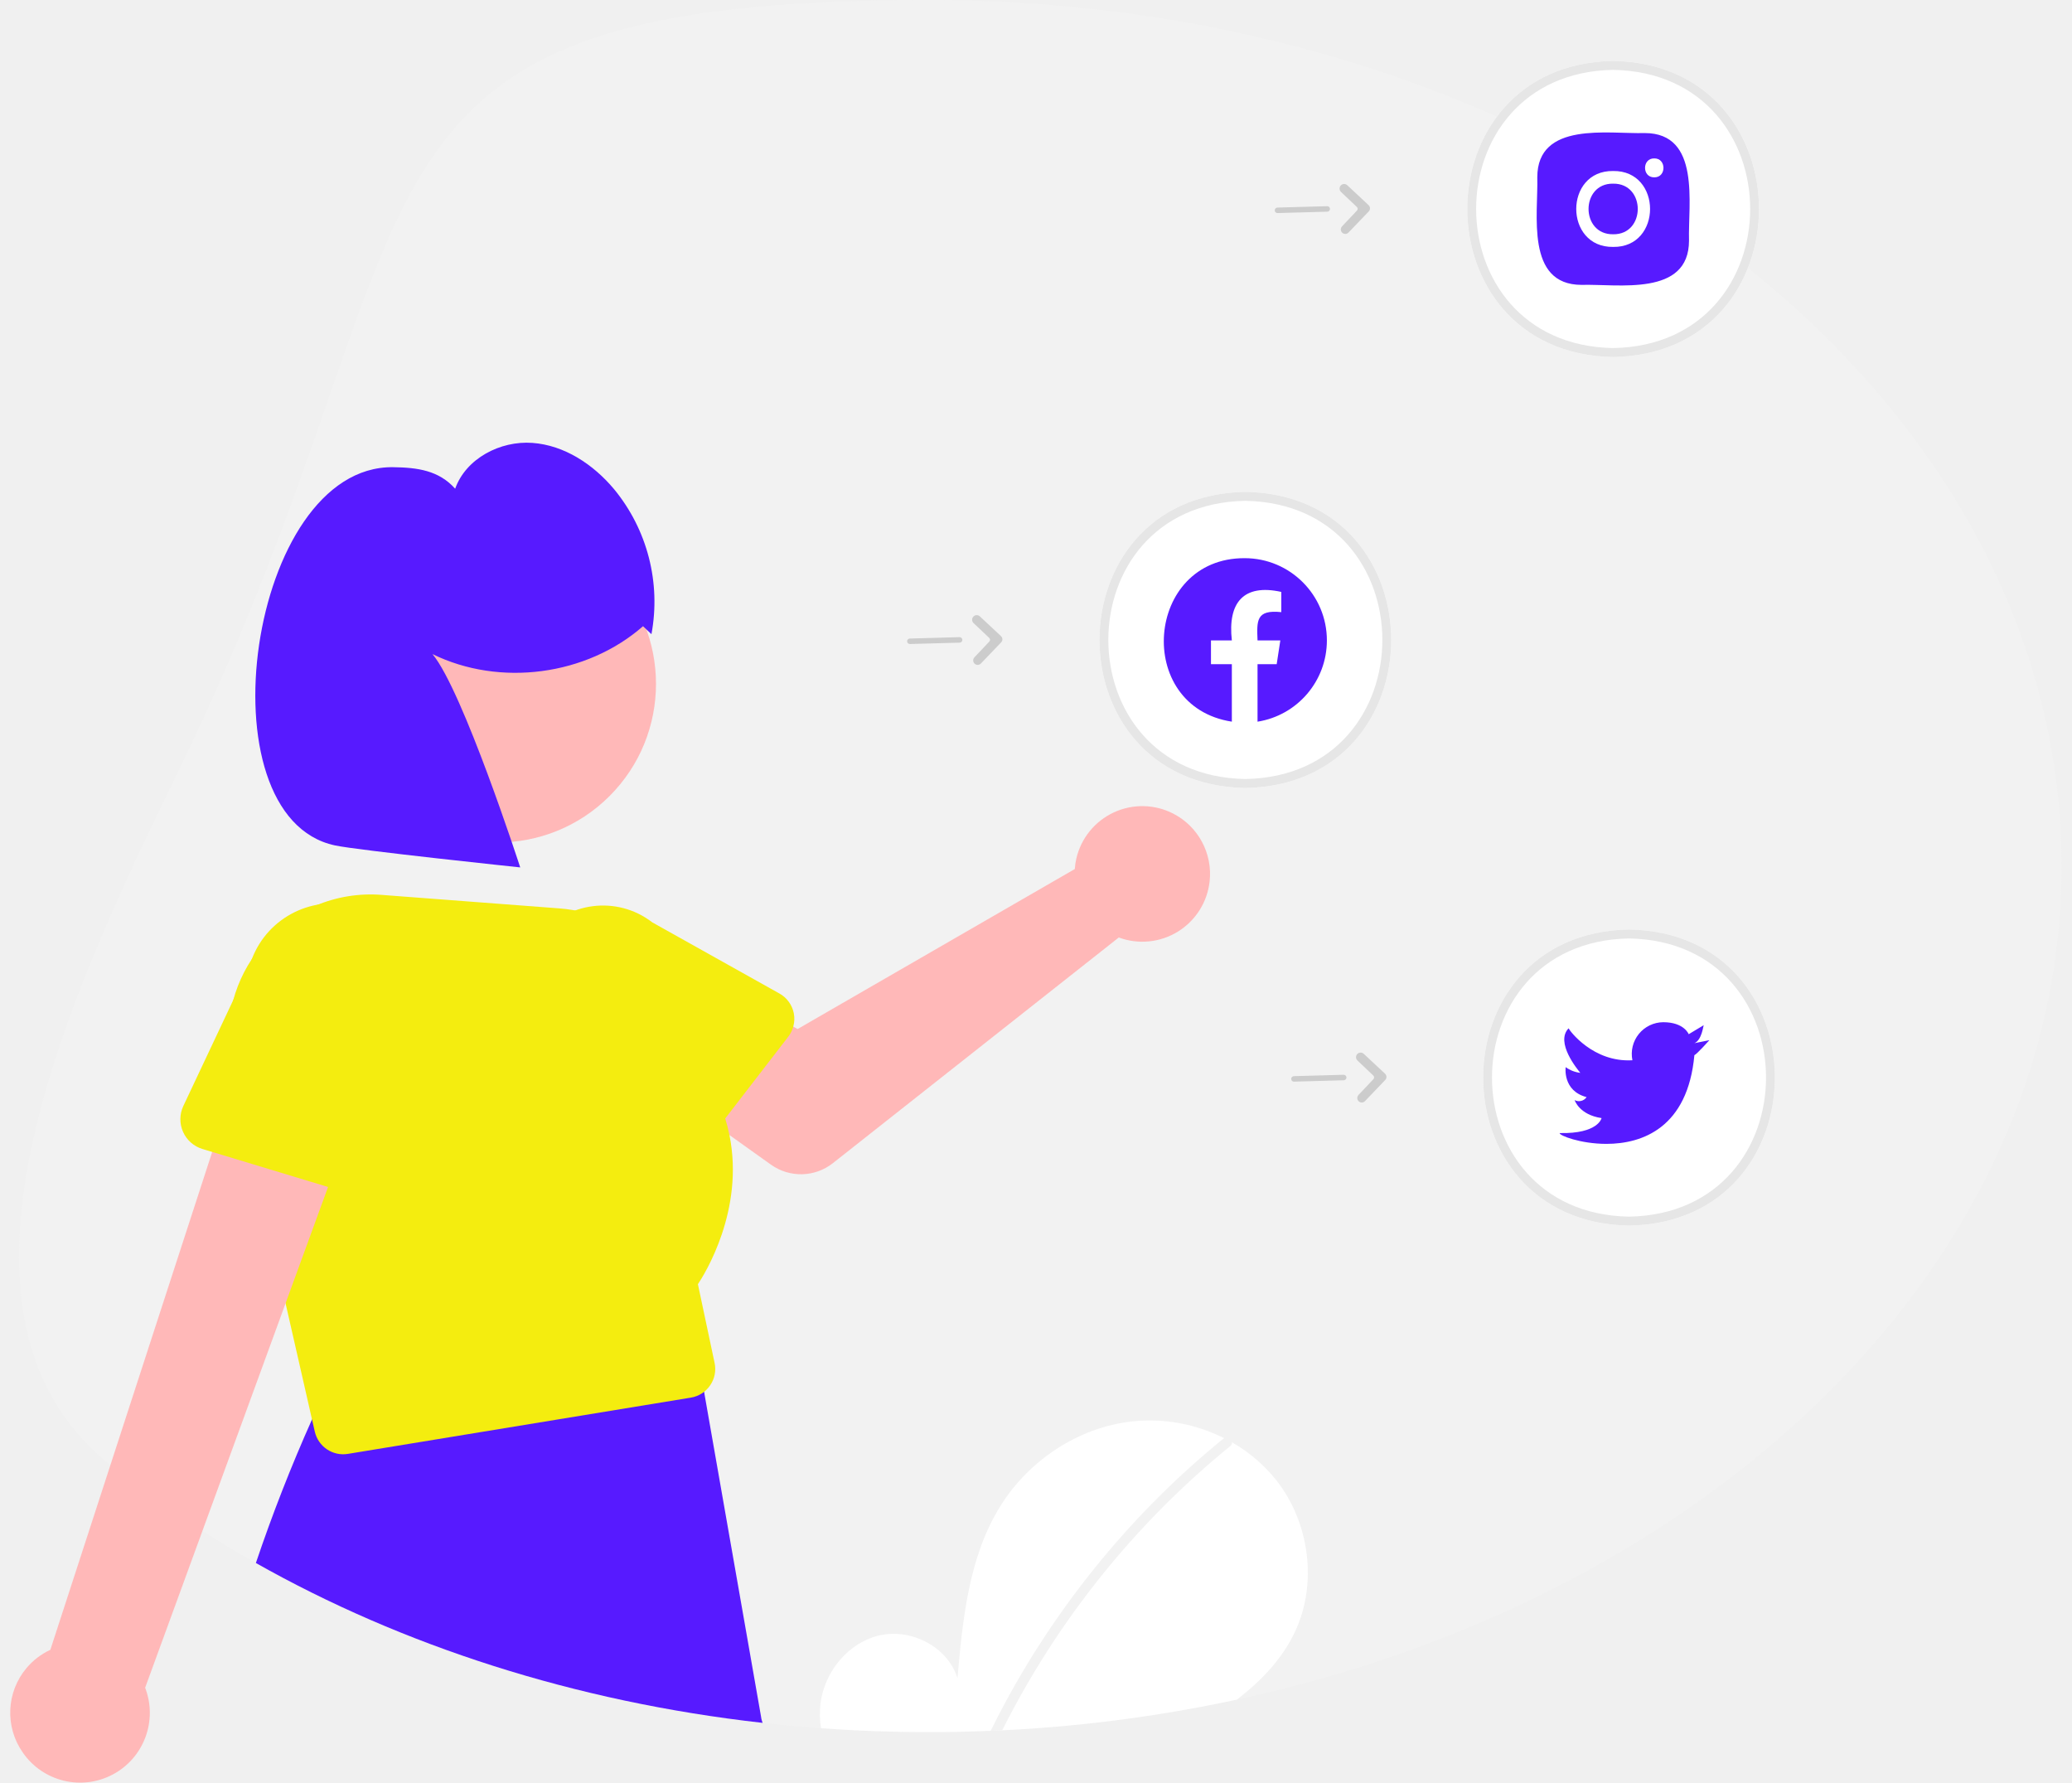
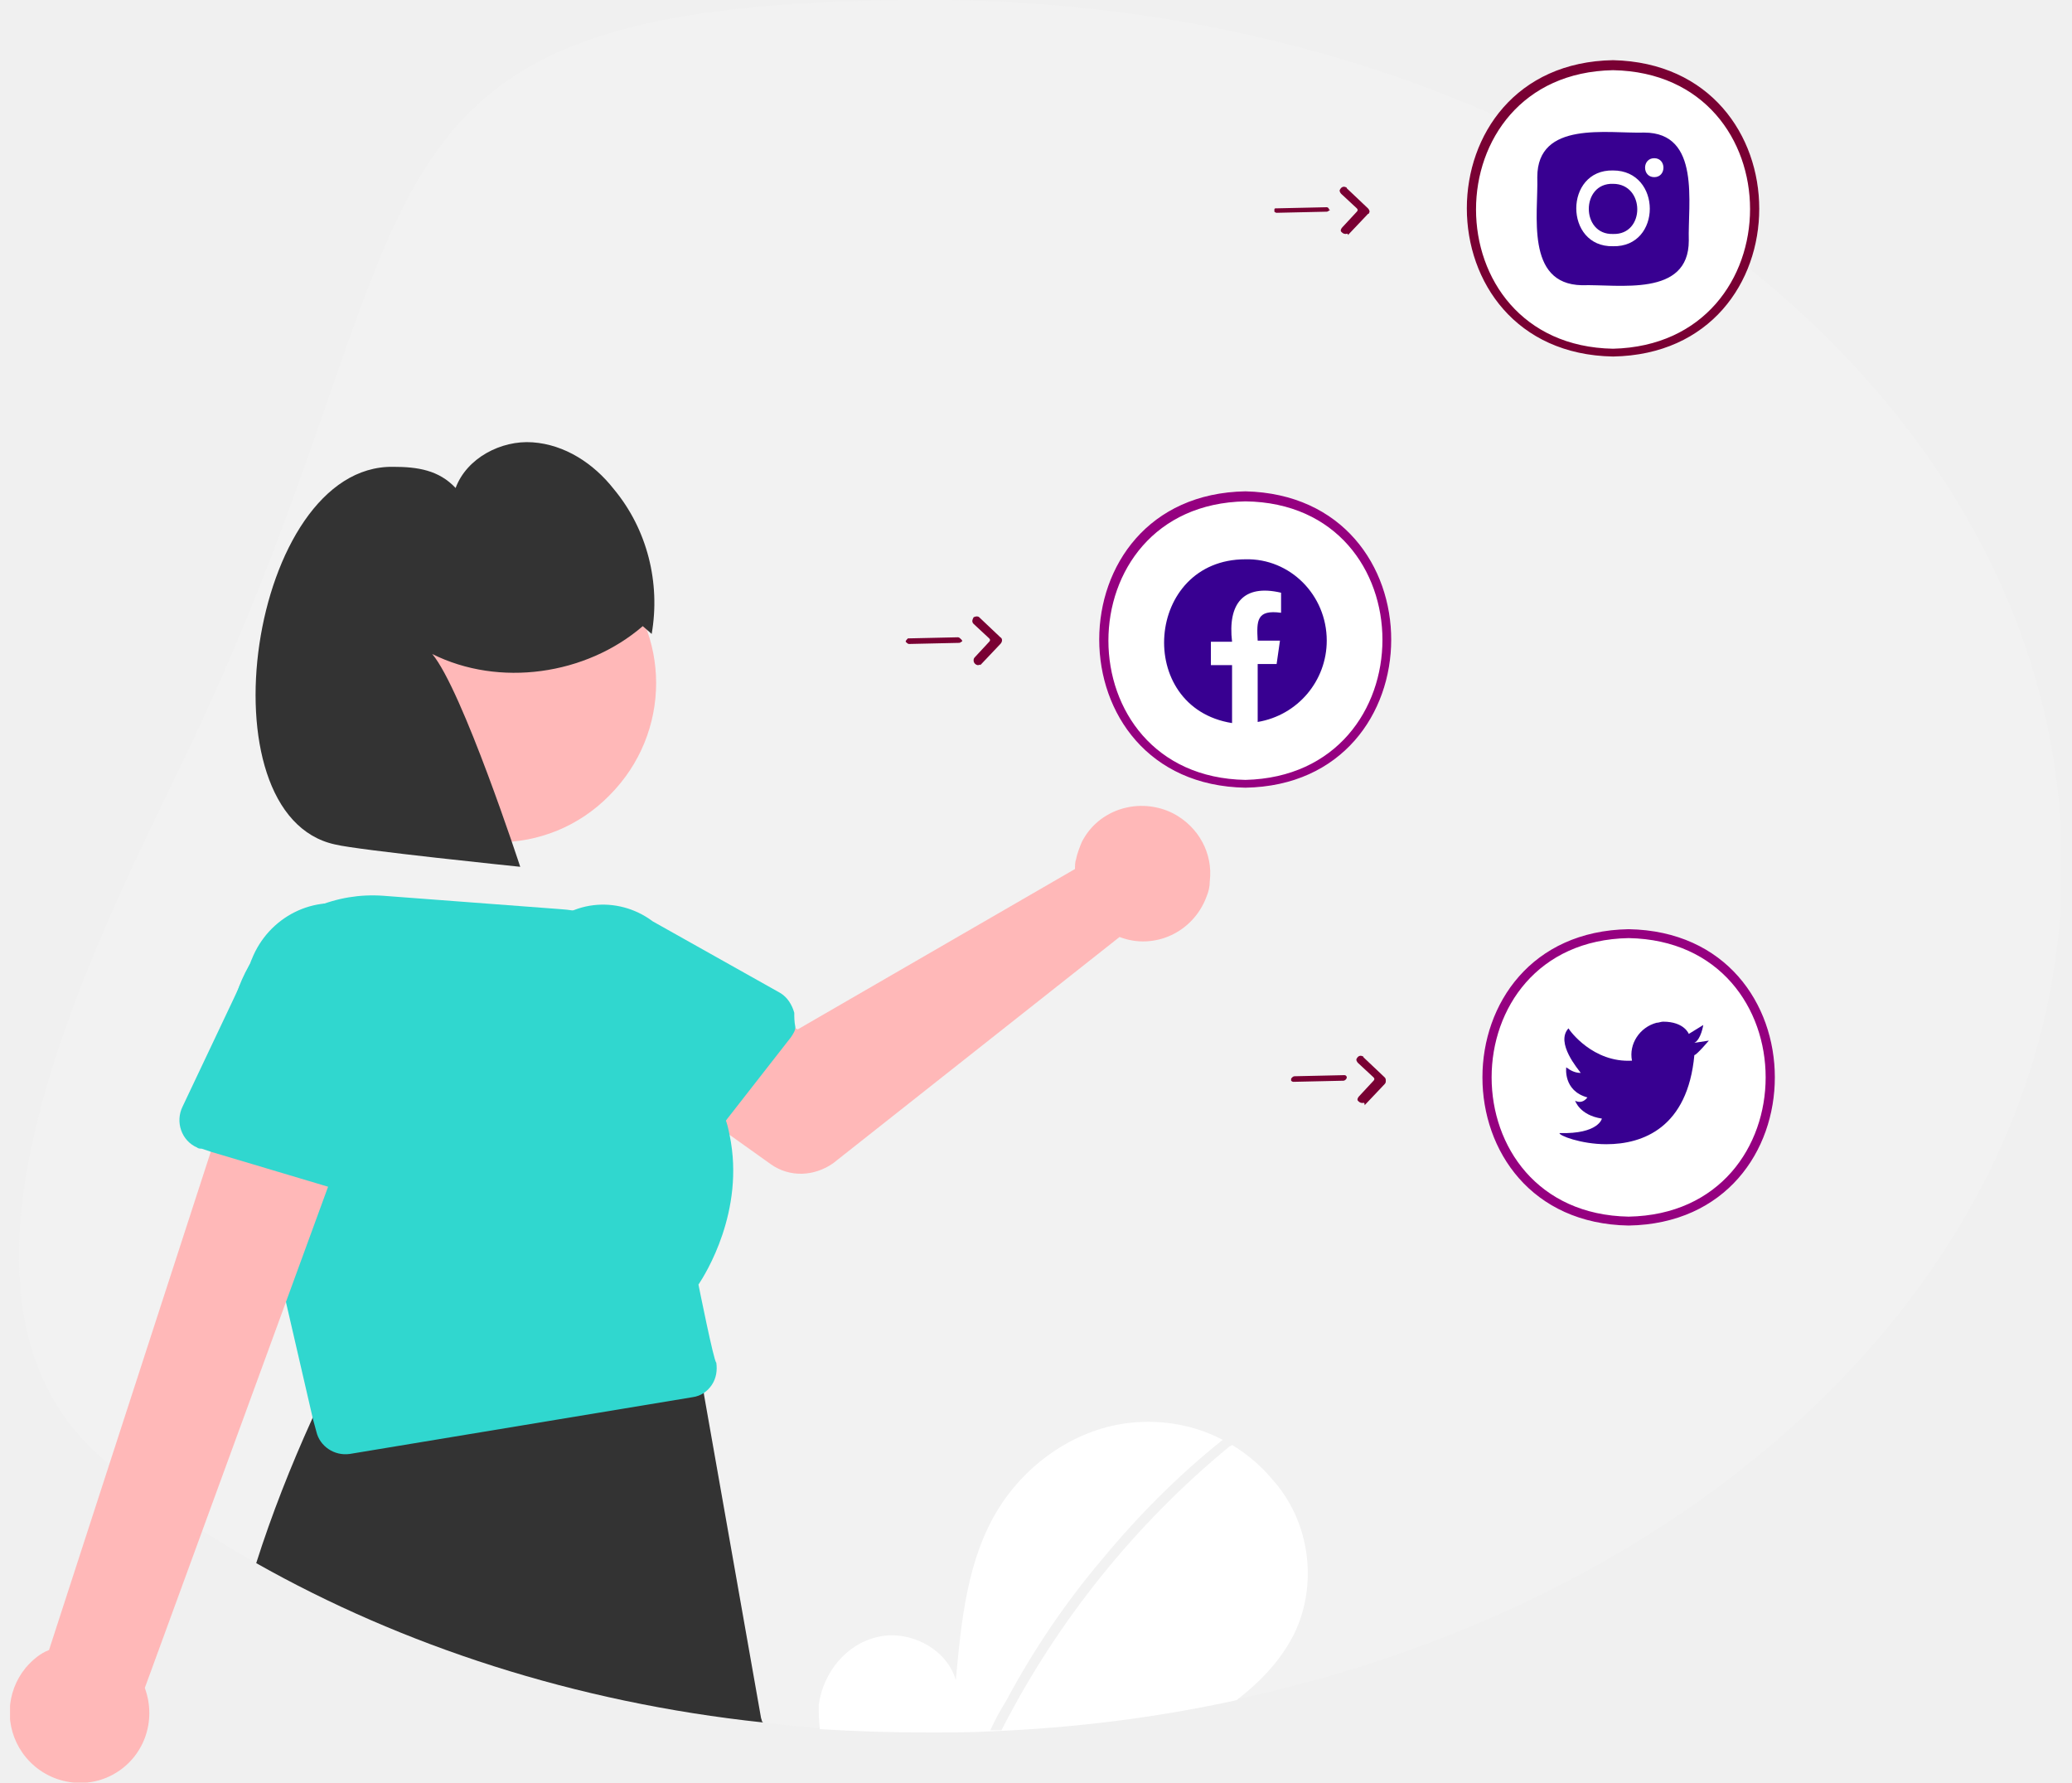
- <svg xmlns="http://www.w3.org/2000/svg" width="186" height="160" fill="none">
-   <g clip-path="url(#a)">
-     <path d="M185.067 77.733c0 35.596-31.307 65.603-74.026 74.815a129.916 129.916 0 0 1-22.11 2.801c-1.845.077-3.704.115-5.576.116-3.256 0-6.473-.116-9.652-.347a129.548 129.548 0 0 1-5.245-.481c-16.863-1.892-32.38-6.945-45.487-14.349a102.097 102.097 0 0 1-4.798-2.882 95.603 95.603 0 0 1-8.265-5.904c-17.508-13.959-2.91-43.757 6.214-62.516C40.748 18.356 27.181 0 83.355 0s101.712 34.801 101.712 77.733Z" fill="#F2F2F2" />
-     <path d="M144.81 32.046c-17.459-.313-17.456-26.27.001-26.58 17.458.312 17.455 26.27-.001 26.58Zm-33.018 38.682c-17.459-.314-17.456-26.27.001-26.581 17.458.313 17.456 26.27-.001 26.58Zm34.442 39.278c-17.459-.313-17.456-26.27 0-26.58 17.459.313 17.456 26.27 0 26.58Z" fill="#fff" />
-     <path d="M144.81 32.046c-17.459-.313-17.456-26.27.001-26.58 17.458.312 17.455 26.27-.001 26.58Zm0-25.775c-16.401.294-16.398 24.677.001 24.97 16.4-.295 16.397-24.679-.001-24.97Z" fill="#E6E6E6" />
-     <path d="M68.396 154.453a2.068 2.068 0 0 1-.08-.385l-5.072-28.925a2.609 2.609 0 0 0-2.219-2.286l-28.915.126a2.595 2.595 0 0 0-2.719 1.436c-.47.981-.93 1.975-1.381 2.984a145.048 145.048 0 0 0-5.04 12.885c13.108 7.404 28.625 12.457 45.488 14.349l-.062-.184Z" fill="#571AFF" />
-     <path d="M96.622 77.05c-.071.313-.118.63-.139.95L71.596 92.364l-6.05-3.484-6.448 8.446 10.11 7.209a4.632 4.632 0 0 0 5.56-.136l25.663-20.254a6.08 6.08 0 0 0 8.155-5.028 6.086 6.086 0 0 0-3.271-6.093 6.08 6.08 0 0 0-8.693 4.026Z" fill="#FFB8B8" />
-     <path d="M71.255 90.929a2.614 2.614 0 0 0-1.283-1.754l-11.42-6.389a7.238 7.238 0 0 0-10.143 1.294 7.246 7.246 0 0 0 1.265 10.15l9.105 9.459a2.605 2.605 0 0 0 3.091.5c.332-.174.622-.418.851-.715l1.774-2.301.605-.783 5.665-7.345c.207-.268.358-.574.445-.902.111-.395.127-.811.045-1.214Z" fill="#F4ED0F" />
-     <path d="M54.72 71.448c5.557-5.559 5.557-14.572 0-20.131-5.557-5.56-14.566-5.56-20.123 0-5.557 5.559-5.557 14.572 0 20.131 5.557 5.56 14.566 5.56 20.123 0Z" fill="#FFB8B8" />
-     <path d="M62.65 115.264c.572-.855 4.204-6.626 2.83-13.389-.1-.501-.227-.997-.38-1.485a16.596 16.596 0 0 0-3.046-5.571c.018-.453.013-.9-.014-1.343v-.002a12.81 12.81 0 0 0-11.822-11.94l-15.914-1.21a12.677 12.677 0 0 0-10.856 4.623c-.3.362-.58.74-.84 1.133h-.001v.001l-.001.001a12.672 12.672 0 0 0-1.64 10.405l.135.596 1.697 7.443 2.837 12.455 2.374 10.422.251 1.098a2.613 2.613 0 0 0 2.966 1.994l30.794-5.051a2.589 2.589 0 0 0 1.729-1.101 2.584 2.584 0 0 0 .399-2.013l-1.498-7.066Z" fill="#F4ED0F" />
-     <path d="M2.046 157.301a6.224 6.224 0 0 1 .332-7.581 6.215 6.215 0 0 1 2.142-1.64l17.533-53.93 10.16 4.824-19.184 52.51a6.264 6.264 0 0 1-2.909 7.789 6.253 6.253 0 0 1-8.074-1.972Z" fill="#FFB8B8" />
-     <path d="M32.095 81.411a7.757 7.757 0 0 0-9.486 4.67h-.002v.001a6.922 6.922 0 0 0-.176.51l-1.485 3.152-4.487 9.522a2.791 2.791 0 0 0 1.717 3.864l.874.263 3.748 1.133 6.652 2.011 2.217.67a2.786 2.786 0 0 0 3.149-1.153c.217-.337.36-.717.42-1.114l2.048-13.905a7.754 7.754 0 0 0-5.189-9.624Z" fill="#F4ED0F" />
-     <path d="M57.724 56.206c-5.07 4.437-12.854 5.467-18.903 2.502 2.717 3.225 7.878 19.146 7.878 19.146s-14.572-1.532-16.63-1.973c-12.16-2.601-7.74-34.107 5.216-33.948 2.195.027 4.114.293 5.574 1.931.97-2.718 4.052-4.32 6.93-4.112 2.878.207 5.48 1.936 7.332 4.15a15.887 15.887 0 0 1 3.358 13.02l-.755-.716Z" fill="#571AFF" />
-     <path d="M111.792 70.728c-17.459-.314-17.456-26.27.001-26.581 17.458.313 17.456 26.27-.001 26.58Zm0-25.776c-16.4.294-16.398 24.678.001 24.97 16.4-.294 16.398-24.678-.001-24.97Zm34.442 65.054c-17.459-.313-17.456-26.27 0-26.58 17.459.313 17.456 26.27 0 26.58Zm0-25.775c-16.401.294-16.399 24.678 0 24.97 16.401-.294 16.398-24.678 0-24.97Z" fill="#E6E6E6" />
-     <path d="M147.648 11.943c-3.276.094-9.645-1.077-9.648 3.974.094 3.277-1.077 9.648 3.973 9.652 3.275-.094 9.644 1.077 9.647-3.975-.094-3.276 1.077-9.648-3.972-9.651Z" fill="#571AFF" />
-     <path d="M148.499 15.917c-1.103.014-1.099-1.718.003-1.7 1.102-.013 1.099 1.719-.003 1.7Zm-3.689.568c2.946-.044 2.946 4.585 0 4.542-2.945.043-2.945-4.586 0-4.543Zm0-1.136c-4.417-.065-4.418 6.878.001 6.813 4.418.065 4.417-6.878-.001-6.813Z" fill="#fff" />
-     <path d="M122.252 98.957a.404.404 0 0 1-.379-.238.4.4 0 0 1 .075-.44l1.341-1.417a.233.233 0 0 0-.009-.326l-1.424-1.349a.405.405 0 0 1-.102-.447.413.413 0 0 1 .667-.154l1.916 1.79a.407.407 0 0 1 .124.275.392.392 0 0 1-.109.281l-1.821 1.901a.402.402 0 0 1-.279.124Zm-1.464-2.062a.247.247 0 0 1-.16.065l-4.466.123a.246.246 0 0 1-.232-.146.235.235 0 0 1-.022-.093.244.244 0 0 1 .068-.176.248.248 0 0 1 .172-.077l4.466-.124a.248.248 0 0 1 .235.154.245.245 0 0 1-.061.274ZM87.773 59.678A.402.402 0 0 1 87.47 59l1.34-1.417a.23.23 0 0 0-.009-.326l-1.424-1.348a.414.414 0 0 1 .566-.602l1.915 1.79a.39.39 0 0 1 .016.556l-1.822 1.902a.401.401 0 0 1-.279.123Zm-1.463-2.062a.245.245 0 0 1-.16.065l-4.467.123a.246.246 0 1 1-.014-.492l4.467-.124a.247.247 0 0 1 .173.428Zm34.464-36.62a.399.399 0 0 1-.378-.237.401.401 0 0 1 .075-.441l1.34-1.417a.23.23 0 0 0-.009-.326l-1.424-1.348a.417.417 0 0 1-.102-.448.413.413 0 0 1 .668-.154l1.915 1.791a.387.387 0 0 1 .098.426.409.409 0 0 1-.082.13l-1.822 1.9a.4.4 0 0 1-.279.124Zm-1.464-2.062a.245.245 0 0 1-.16.065l-4.466.124a.249.249 0 0 1-.232-.146.253.253 0 0 1-.005-.189.241.241 0 0 1 .13-.137.242.242 0 0 1 .093-.02l4.467-.124a.244.244 0 0 1 .235.153.247.247 0 0 1-.062.274Z" fill="#CCC" />
-     <path d="M116.2 146.566c-1.155 2.4-3.036 4.341-5.159 5.982a129.938 129.938 0 0 1-22.111 2.802c-1.845.076-3.703.115-5.576.115-3.255 0-6.473-.115-9.651-.347a7.826 7.826 0 0 1-.05-2.212c.353-2.881 2.537-5.527 5.372-6.138 2.834-.611 6.066 1.082 6.925 3.851.475-5.341 1.02-10.905 3.86-15.453 2.568-4.117 7.018-7.063 11.843-7.591a14.899 14.899 0 0 1 8.242 1.511 13.74 13.74 0 0 1 4.667 3.762c3.01 3.809 3.746 9.347 1.638 13.718Z" fill="#fff" />
-     <path d="M110.591 129.455a.371.371 0 0 1-.153.338 78.055 78.055 0 0 0-20.47 25.51c-.345.017-.69.034-1.037.047.438-.89.893-1.77 1.364-2.642a79.387 79.387 0 0 1 8.597-12.73 78.26 78.26 0 0 1 10.901-10.828.423.423 0 0 1 .103-.064.504.504 0 0 1 .695.369Z" fill="#F2F2F2" />
-     <path d="M153.447 93.363s-1.128 1.264-1.345 1.345c-.596 6.487-4.645 7.961-7.896 7.961-2.337 0-4.263-.762-4.199-.971 3.468.081 3.763-1.343 3.763-1.343-2.014-.298-2.418-1.614-2.418-1.614a.83.83 0 0 0 1.074-.268c-2.175-.567-1.879-2.69-1.879-2.69.387.28.84.456 1.315.512-.242-.296-2.276-2.735-1.052-3.999.072.192 2.19 3.077 5.729 2.868a2.845 2.845 0 0 1 2.768-3.415c1.881 0 2.285 1.077 2.285 1.077l1.345-.808c-.027 0-.163 1.345-.835 1.613l1.345-.268Z" fill="#571AFF" />
-     <path fill-rule="evenodd" clip-rule="evenodd" d="M119.112 57.48a7.384 7.384 0 0 1-6.225 7.295v-5.159h1.719l.327-2.136h-2.046c-.069-1.779-.138-2.776 2.132-2.537v-1.816c-3.401-.75-4.819.975-4.438 4.353h-1.874v2.136h1.874v5.157c-8.821-1.357-7.784-14.709 1.151-14.674a7.38 7.38 0 0 1 7.38 7.381Z" fill="#571AFF" />
+ <svg xmlns="http://www.w3.org/2000/svg" xmlns:xlink="http://www.w3.org/1999/xlink" version="1.1" id="Capa_1" x="0px" y="0px" viewBox="0 0 186 160" style="enable-background:new 0 0 186 160;" xml:space="preserve">
+   <style type="text/css">
+ 	.st0{clip-path:url(#SVGID_00000156557655778339501300000008257710359773115029_);}
+ 	.st1{fill:#F2F2F2;}
+ 	.st2{fill:#FFFFFF;}
+ 	.st3{fill:#790033;}
+ 	.st4{fill:#333333;}
+ 	.st5{fill:#FFB8B8;}
+ 	.st6{fill:#30D7CF;}
+ 	.st7{fill:#950080;}
+ 	.st8{fill:#380091;}
+ 	.st9{fill-rule:evenodd;clip-rule:evenodd;fill:#380091;}
+ </style>
+   <g>
+     <defs>
+       <rect id="SVGID_1_" x="0.9" width="184.1" height="160" />
+     </defs>
+     <clipPath id="SVGID_00000071534976895295215350000018082995386955124886_">
+       <use xlink:href="#SVGID_1_" style="overflow:visible;" />
+     </clipPath>
+     <g style="clip-path:url(#SVGID_00000071534976895295215350000018082995386955124886_);">
+       <path class="st1" d="M185.1,77.7c0,35.6-31.3,65.6-74,74.8c-7.3,1.6-14.7,2.5-22.1,2.8c-1.8,0.1-3.7,0.1-5.6,0.1    c-3.3,0-6.5-0.1-9.7-0.3c-1.8-0.1-3.5-0.3-5.2-0.5c-16.9-1.9-32.4-6.9-45.5-14.3c-1.6-0.9-3.2-1.9-4.8-2.9    c-2.9-1.8-5.6-3.8-8.3-5.9C-7.6,117.5,7,87.7,16.1,69C40.7,18.4,27.2,0,83.4,0S185.1,34.8,185.1,77.7z" />
+       <path class="st2" d="M144.8,32c-17.5-0.3-17.5-26.3,0-26.6C162.3,5.8,162.3,31.7,144.8,32z M111.8,70.7    c-17.5-0.3-17.5-26.3,0-26.6C129.3,44.5,129.2,70.4,111.8,70.7L111.8,70.7z M146.2,110c-17.5-0.3-17.5-26.3,0-26.6    C163.7,83.7,163.7,109.7,146.2,110z" />
+       <path class="st3" d="M144.8,32c-17.5-0.3-17.5-26.3,0-26.6C162.3,5.8,162.3,31.7,144.8,32z M144.8,6.3c-16.4,0.3-16.4,24.7,0,25    C161.2,30.9,161.2,6.6,144.8,6.3z" />
+       <path class="st4" d="M68.4,154.5c0-0.1-0.1-0.3-0.1-0.4l-5.1-28.9c-0.1-1.2-1-2.1-2.2-2.3L32.1,123c-1.1-0.2-2.2,0.4-2.7,1.4    c-0.5,1-0.9,2-1.4,3c-1.9,4.2-3.6,8.5-5,12.9c13.1,7.4,28.6,12.5,45.5,14.3L68.4,154.5L68.4,154.5z" />
+       <path class="st5" d="M96.6,77.1c-0.1,0.3-0.1,0.6-0.1,0.9L71.6,92.4l-6.1-3.5l-6.4,8.4l10.1,7.2c1.7,1.2,3.9,1.1,5.6-0.1    l25.7-20.3c3.1,1.2,6.6-0.4,7.8-3.6c0.2-0.5,0.3-0.9,0.3-1.4c0.3-2.5-1-4.9-3.3-6.1c-3-1.5-6.7-0.4-8.2,2.6    C96.9,76.1,96.7,76.6,96.6,77.1z" />
+       <path class="st6" d="M71.3,90.9c-0.2-0.7-0.6-1.4-1.3-1.8l-11.4-6.4c-3.2-2.4-7.7-1.9-10.1,1.3c-2.4,3.2-1.9,7.7,1.3,10.2l9.1,9.5    c0.8,0.8,2.1,1,3.1,0.5c0.3-0.2,0.6-0.4,0.9-0.7l1.8-2.3l0.6-0.8l5.7-7.3c0.2-0.3,0.4-0.6,0.4-0.9C71.3,91.7,71.3,91.3,71.3,90.9z    " />
+       <path class="st5" d="M54.7,71.4c5.6-5.6,5.6-14.6,0-20.1c-5.6-5.6-14.6-5.6-20.1,0c-5.6,5.6-5.6,14.6,0,20.1    C40.2,77,49.2,77,54.7,71.4z" />
+       <path class="st6" d="M62.7,115.3c0.6-0.9,4.2-6.6,2.8-13.4c-0.1-0.5-0.2-1-0.4-1.5c-0.6-2-1.7-3.9-3-5.6c0-0.5,0-0.9,0-1.3v0    c-0.4-6.4-5.5-11.5-11.8-11.9l-15.9-1.2c-4.2-0.3-8.2,1.4-10.9,4.6c-0.3,0.4-0.6,0.7-0.8,1.1h0v0l0,0c-2,3.1-2.6,6.9-1.6,10.4    l0.1,0.6l1.7,7.4l2.8,12.5l2.4,10.4l0.3,1.1c0.3,1.3,1.6,2.2,3,2l30.8-5.1c0.7-0.1,1.3-0.5,1.7-1.1c0.4-0.6,0.5-1.3,0.4-2    C64.1,122.3,62.7,115.3,62.7,115.3z" />
+       <path class="st5" d="M2,157.3c-1.6-2.3-1.5-5.4,0.3-7.6c0.6-0.7,1.3-1.3,2.1-1.6l17.5-53.9L32.2,99L13,151.5    c1.1,3-0.1,6.3-2.9,7.8C7.3,160.8,3.8,159.9,2,157.3z" />
+       <path class="st6" d="M32.1,81.4c-3.9-1.2-8,0.9-9.5,4.7h0v0c-0.1,0.2-0.1,0.3-0.2,0.5l-1.5,3.2l-4.5,9.5c-0.7,1.4-0.1,3.1,1.3,3.7    c0.1,0.1,0.3,0.1,0.4,0.1l0.9,0.3l3.7,1.1l6.7,2l2.2,0.7c1.2,0.4,2.5-0.1,3.1-1.2c0.2-0.3,0.4-0.7,0.4-1.1l2-13.9    C38.5,86.9,36.2,82.6,32.1,81.4z" />
+       <path class="st4" d="M57.7,56.2c-5.1,4.4-12.9,5.5-18.9,2.5c2.7,3.2,7.9,19.1,7.9,19.1s-14.6-1.5-16.6-2    c-12.2-2.6-7.7-34.1,5.2-33.9c2.2,0,4.1,0.3,5.6,1.9c1-2.7,4.1-4.3,6.9-4.1c2.9,0.2,5.5,1.9,7.3,4.2c3,3.6,4.2,8.4,3.4,13    C58.5,56.9,57.7,56.2,57.7,56.2z" />
+       <path class="st7" d="M111.8,70.7c-17.5-0.3-17.5-26.3,0-26.6C129.3,44.5,129.2,70.4,111.8,70.7L111.8,70.7z M111.8,45    c-16.4,0.3-16.4,24.7,0,25C128.2,69.6,128.2,45.2,111.8,45z M146.2,110c-17.5-0.3-17.5-26.3,0-26.6    C163.7,83.7,163.7,109.7,146.2,110z M146.2,84.2c-16.4,0.3-16.4,24.7,0,25C162.6,108.9,162.6,84.5,146.2,84.2z" />
+       <path class="st8" d="M147.6,11.9c-3.3,0.1-9.6-1.1-9.6,4c0.1,3.3-1.1,9.6,4,9.7c3.3-0.1,9.6,1.1,9.6-4    C151.5,18.3,152.7,11.9,147.6,11.9L147.6,11.9z" />
+       <path class="st2" d="M148.5,15.9c-1.1,0-1.1-1.7,0-1.7C149.6,14.2,149.6,15.9,148.5,15.9z M144.8,16.5c2.9,0,2.9,4.6,0,4.5    C141.9,21.1,141.9,16.4,144.8,16.5L144.8,16.5z M144.8,15.3c-4.4-0.1-4.4,6.9,0,6.8C149.2,22.2,149.2,15.3,144.8,15.3z" />
+       <path class="st3" d="M122.3,99c-0.2,0-0.3-0.1-0.4-0.2c-0.1-0.1,0-0.3,0.1-0.4l1.3-1.4c0.1-0.1,0.1-0.2,0-0.3l-1.4-1.3    c-0.1-0.1-0.2-0.3-0.1-0.4c0.1-0.2,0.3-0.3,0.5-0.2c0,0,0.1,0,0.1,0.1l1.9,1.8c0.1,0.1,0.1,0.2,0.1,0.3c0,0.1,0,0.2-0.1,0.3    l-1.8,1.9C122.5,98.9,122.4,99,122.3,99z M120.8,96.9c0,0-0.1,0.1-0.2,0.1l-4.5,0.1c-0.1,0-0.2-0.1-0.2-0.1c0,0,0-0.1,0-0.1    c0-0.1,0-0.1,0.1-0.2c0,0,0.1-0.1,0.2-0.1l4.5-0.1c0.1,0,0.2,0.1,0.2,0.2C120.9,96.7,120.9,96.8,120.8,96.9z M87.8,59.7    c-0.2,0-0.4-0.2-0.4-0.4c0-0.1,0-0.2,0.1-0.3l1.3-1.4c0.1-0.1,0.1-0.2,0-0.3c0,0,0,0,0,0l-1.4-1.3c-0.2-0.2-0.1-0.4,0-0.6    c0.2-0.1,0.4-0.1,0.5,0l1.9,1.8c0.2,0.1,0.2,0.4,0,0.6c0,0,0,0,0,0l-1.8,1.9C88,59.6,87.9,59.7,87.8,59.7z M86.3,57.6    c0,0-0.1,0.1-0.2,0.1l-4.5,0.1c-0.1,0-0.2-0.1-0.3-0.2c0-0.1,0.1-0.2,0.2-0.3l0,0l4.5-0.1c0.1,0,0.2,0.1,0.3,0.2    C86.4,57.5,86.4,57.6,86.3,57.6L86.3,57.6z M120.8,21c-0.2,0-0.3-0.1-0.4-0.2c-0.1-0.1,0-0.3,0.1-0.4l1.3-1.4    c0.1-0.1,0.1-0.2,0-0.3c0,0,0,0,0,0l-1.4-1.3c-0.1-0.1-0.2-0.3-0.1-0.4c0.1-0.2,0.3-0.3,0.5-0.2c0,0,0.1,0,0.1,0.1l1.9,1.8    c0.1,0.1,0.2,0.3,0.1,0.4c0,0,0,0.1-0.1,0.1l-1.8,1.9C121,20.9,120.9,21,120.8,21z M119.3,18.9c0,0-0.1,0.1-0.2,0.1l-4.5,0.1    c-0.1,0-0.2-0.1-0.2-0.1c0-0.1,0-0.1,0-0.2c0-0.1,0.1-0.1,0.1-0.1c0,0,0.1,0,0.1,0l4.5-0.1c0.1,0,0.2,0.1,0.2,0.2    C119.4,18.8,119.4,18.9,119.3,18.9z" />
+       <path class="st2" d="M116.2,146.6c-1.2,2.4-3,4.3-5.2,6c-7.3,1.6-14.7,2.5-22.1,2.8c-1.8,0.1-3.7,0.1-5.6,0.1    c-3.3,0-6.5-0.1-9.7-0.3c-0.1-0.7-0.1-1.5-0.1-2.2c0.4-2.9,2.5-5.5,5.4-6.1c2.8-0.6,6.1,1.1,6.9,3.9c0.5-5.3,1-10.9,3.9-15.5    c2.6-4.1,7-7.1,11.8-7.6c2.8-0.3,5.7,0.2,8.2,1.5c1.8,0.9,3.4,2.2,4.7,3.8C117.6,136.7,118.3,142.2,116.2,146.6L116.2,146.6z" />
+       <path class="st1" d="M110.6,129.5c0,0.1,0,0.3-0.2,0.3c-8.5,7-15.5,15.7-20.5,25.5c-0.3,0-0.7,0-1,0c0.4-0.9,0.9-1.8,1.4-2.6    c2.4-4.5,5.3-8.8,8.6-12.7c3.3-4,6.9-7.6,10.9-10.8c0,0,0.1,0,0.1-0.1c0.3-0.1,0.6,0,0.7,0.3C110.6,129.4,110.6,129.4,110.6,129.5    z" />
+       <path class="st8" d="M153.4,93.4c0,0-1.1,1.3-1.3,1.3c-0.6,6.5-4.6,8-7.9,8c-2.3,0-4.3-0.8-4.2-1c3.5,0.1,3.8-1.3,3.8-1.3    c-2-0.3-2.4-1.6-2.4-1.6c0.4,0.2,0.8,0.1,1.1-0.3c-2.2-0.6-1.9-2.7-1.9-2.7c0.4,0.3,0.8,0.5,1.3,0.5c-0.2-0.3-2.3-2.7-1.1-4    c0.1,0.2,2.2,3.1,5.7,2.9c-0.3-1.5,0.7-3,2.2-3.4c0.2,0,0.4-0.1,0.6-0.1c1.9,0,2.3,1.1,2.3,1.1l1.3-0.8c0,0-0.2,1.3-0.8,1.6    L153.4,93.4L153.4,93.4z" />
+       <path class="st9" d="M119.1,57.5c0,3.6-2.6,6.7-6.2,7.3v-5.2h1.7l0.3-2.1h-2c-0.1-1.8-0.1-2.8,2.1-2.5v-1.8    c-3.4-0.8-4.8,1-4.4,4.4h-1.9v2.1h1.9v5.2c-8.8-1.4-7.8-14.7,1.2-14.7C115.8,50.1,119.1,53.4,119.1,57.5    C119.1,57.5,119.1,57.5,119.1,57.5z" />
+     </g>
  </g>
-   <defs>
-     <clipPath id="a">
-       <path fill="#fff" transform="translate(.933)" d="M0 0h184.134v160H0z" />
-     </clipPath>
-   </defs>
</svg>
